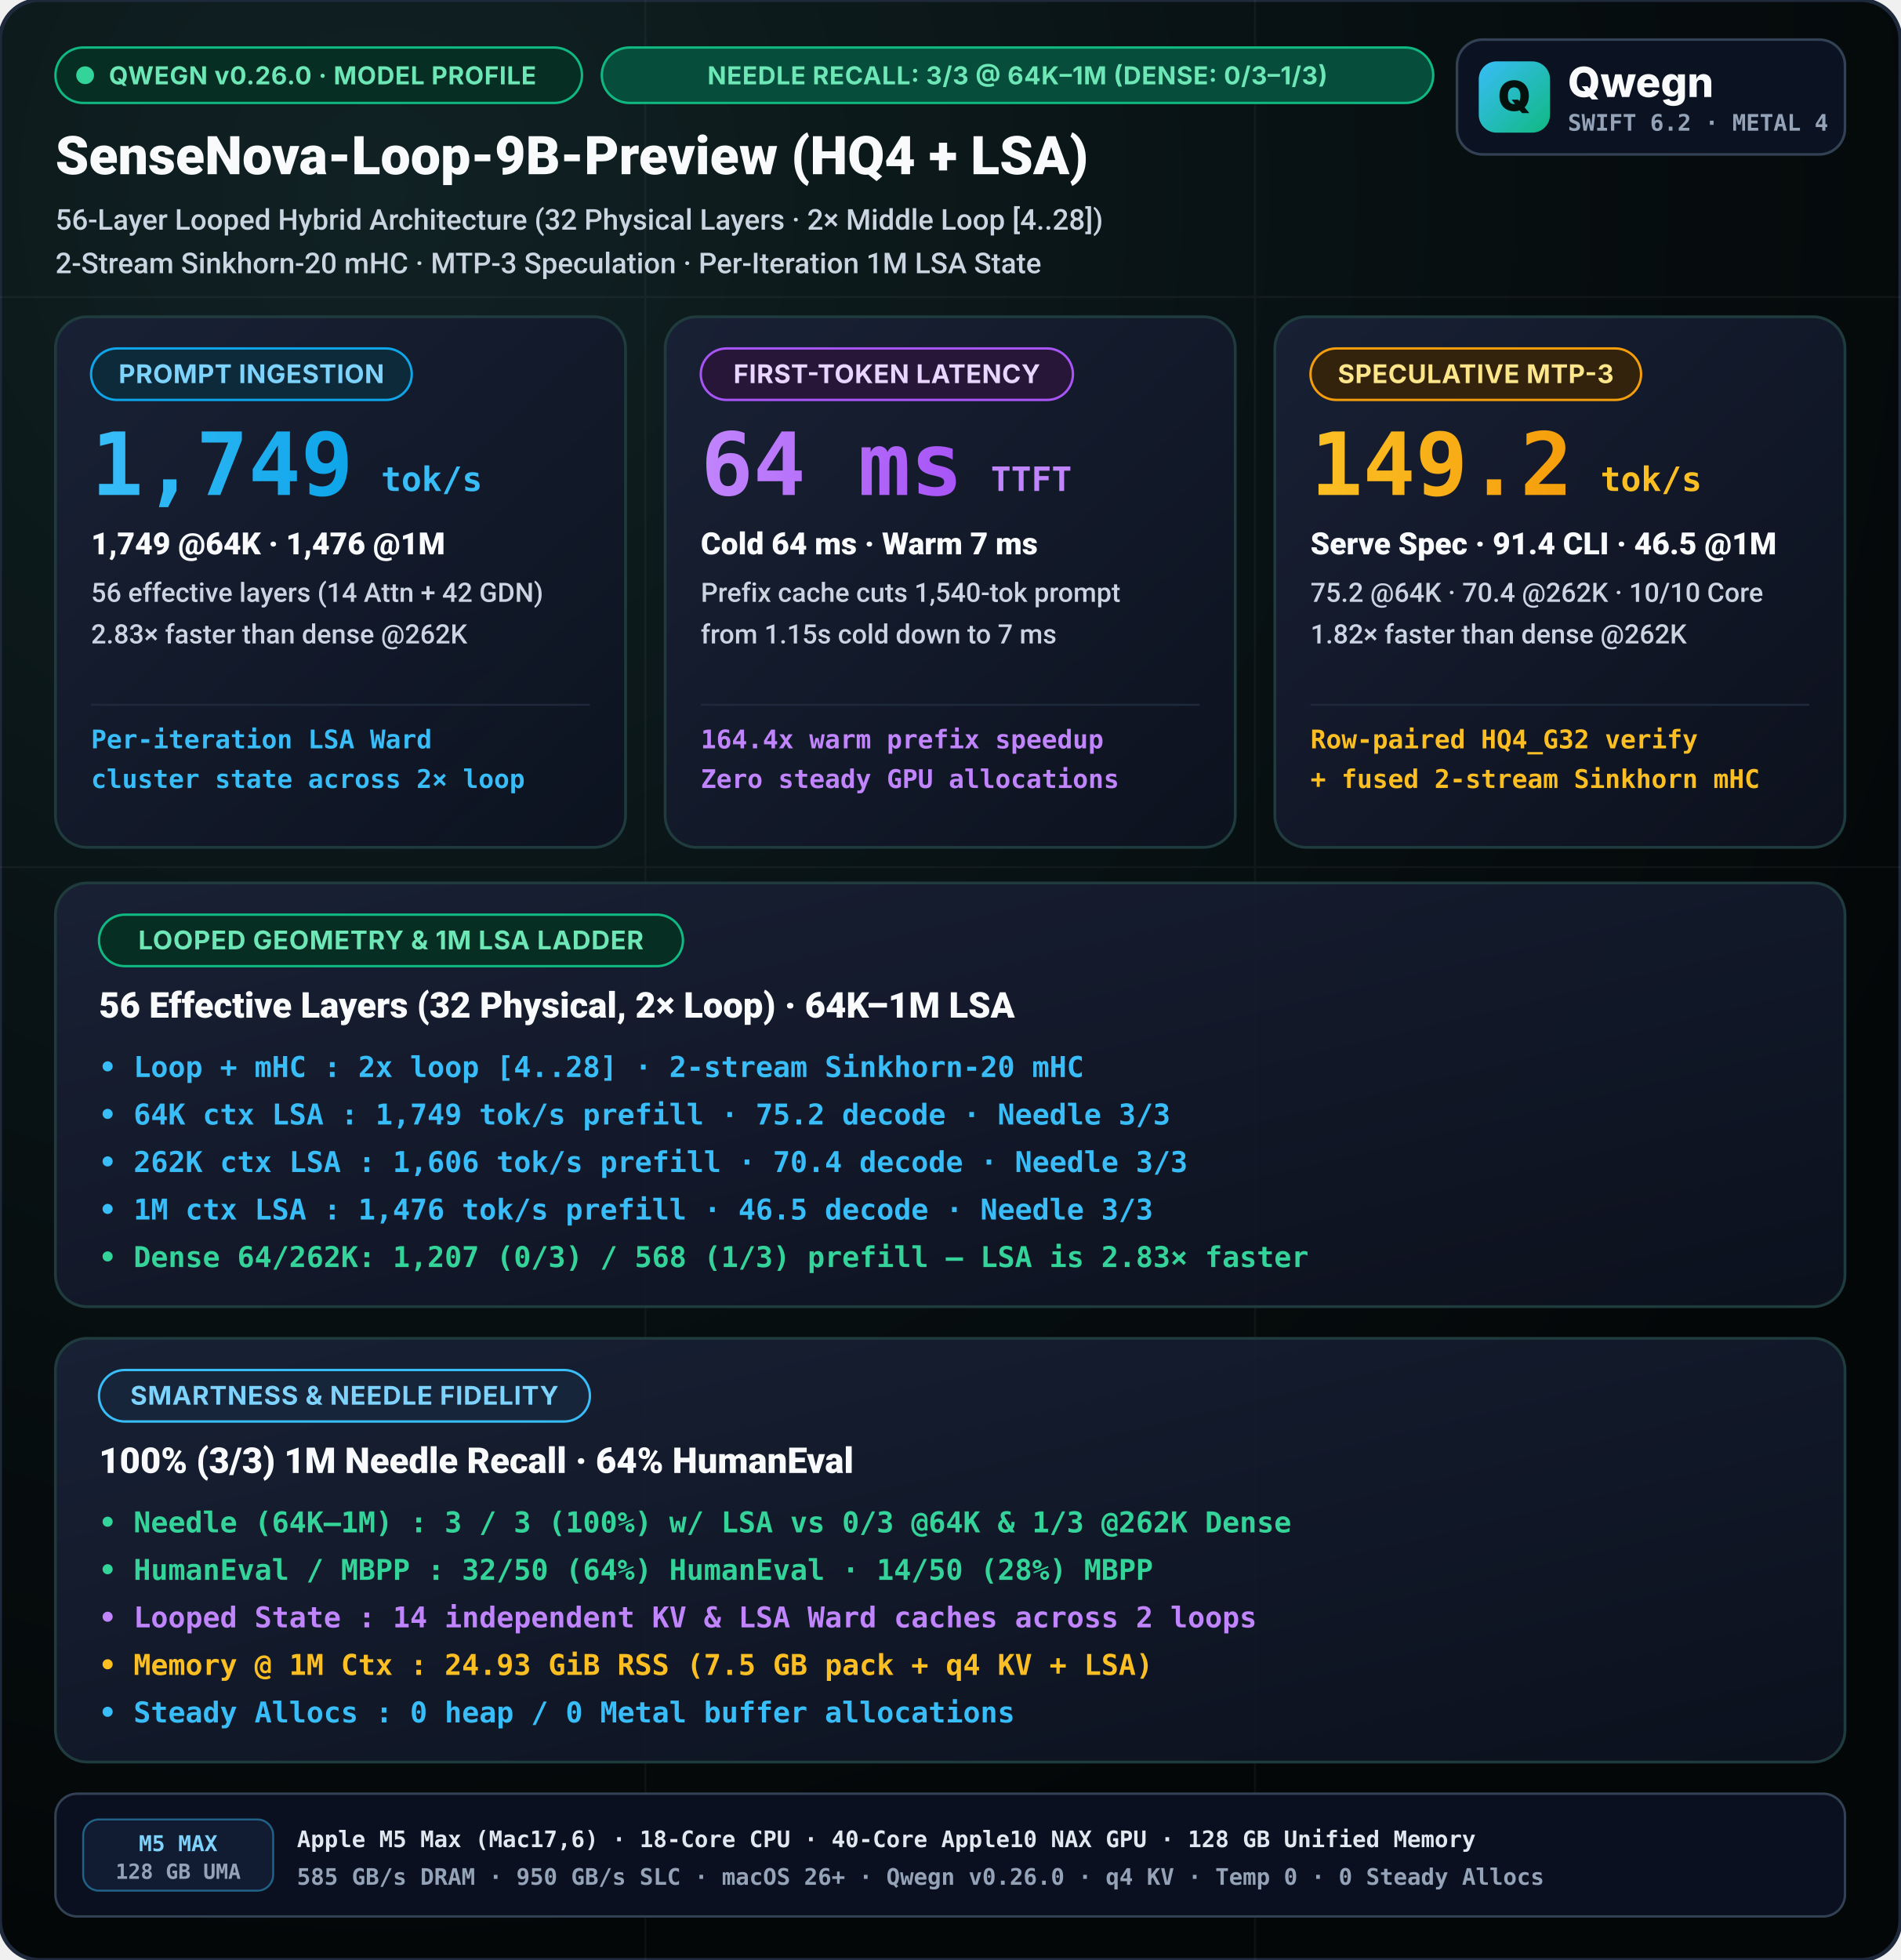
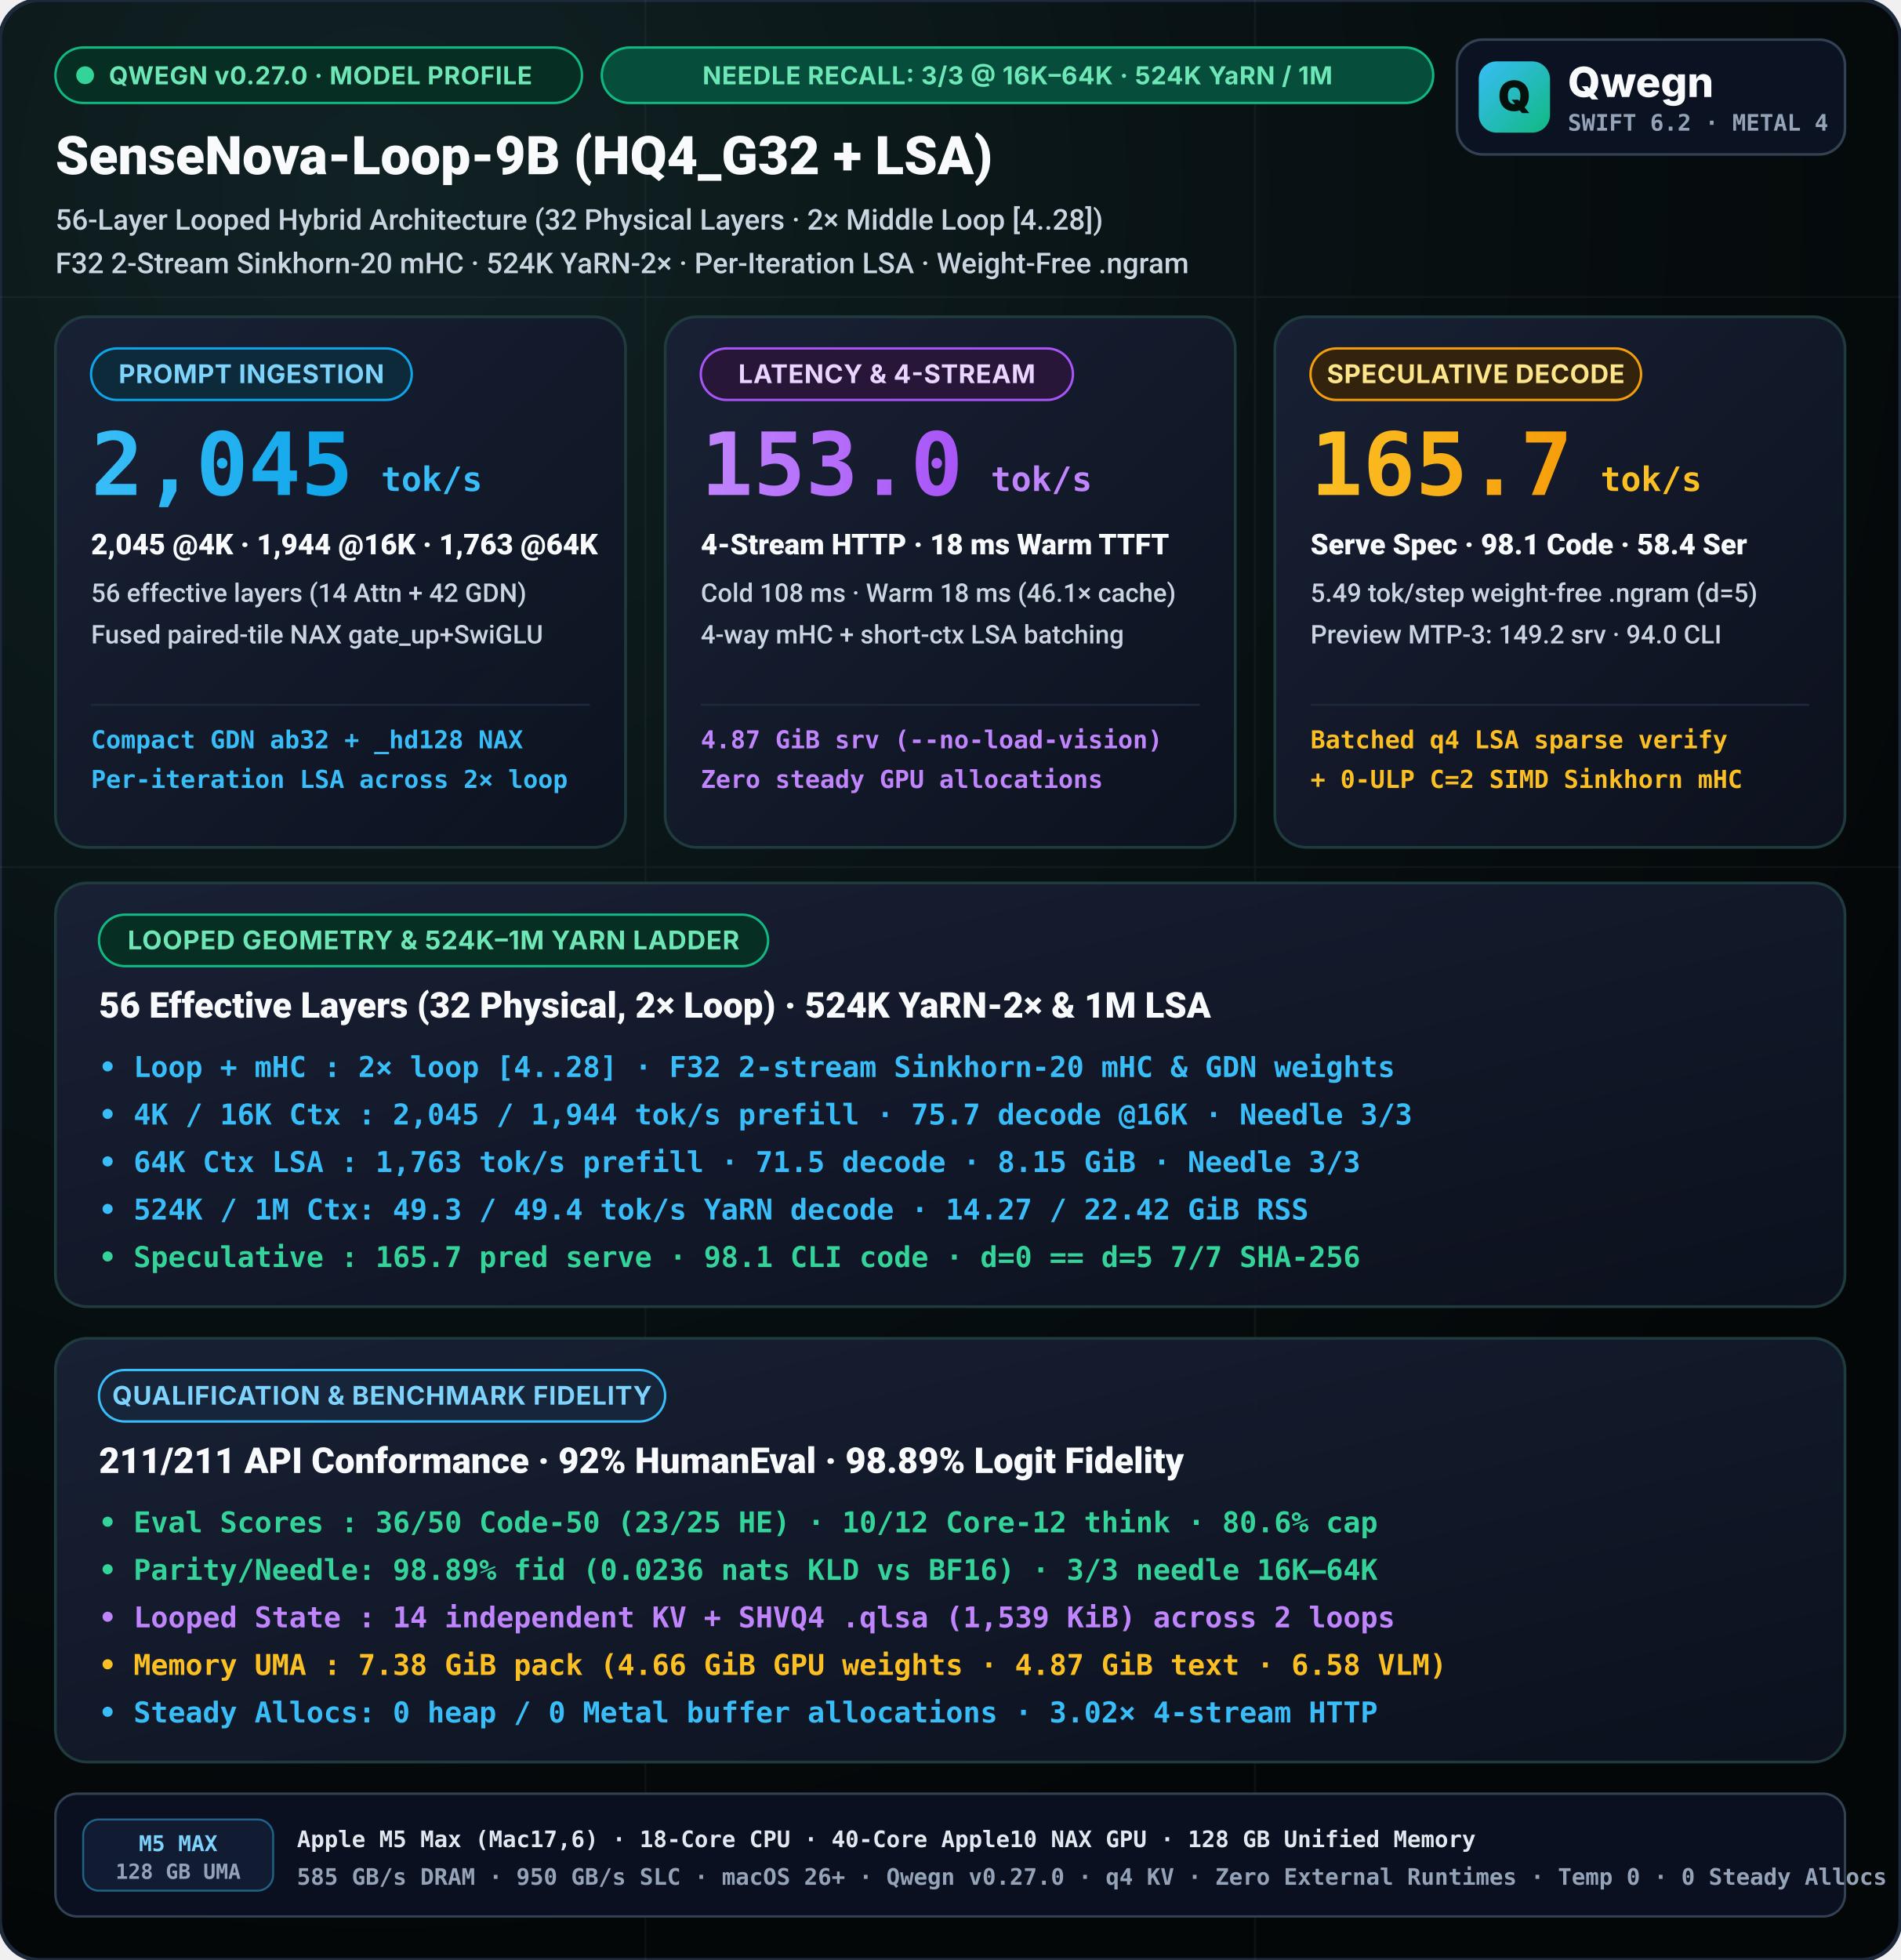
<svg xmlns="http://www.w3.org/2000/svg" viewBox="0 0 960 990" width="960" height="990">
  <defs>
    <radialGradient id="bgGlow" cx="20%" cy="10%" r="90%">
      <stop offset="0%" stop-color="#112224" />
      <stop offset="55%" stop-color="#081113" />
      <stop offset="100%" stop-color="#040708" />
    </radialGradient>
    <linearGradient id="cardGrad" x1="0%" y1="0%" x2="100%" y2="100%">
      <stop offset="0%" stop-color="#192136" stop-opacity="0.95" />
      <stop offset="100%" stop-color="#0d1220" stop-opacity="0.88" />
    </linearGradient>
    <linearGradient id="cyanGrad" x1="0%" y1="0%" x2="100%" y2="0%">
      <stop offset="0%" stop-color="#38bdf8" />
      <stop offset="100%" stop-color="#0ea5e9" />
    </linearGradient>
    <linearGradient id="purpleGrad" x1="0%" y1="0%" x2="100%" y2="0%">
      <stop offset="0%" stop-color="#c084fc" />
      <stop offset="100%" stop-color="#a855f7" />
    </linearGradient>
    <linearGradient id="amberGrad" x1="0%" y1="0%" x2="100%" y2="0%">
      <stop offset="0%" stop-color="#fbbf24" />
      <stop offset="100%" stop-color="#f59e0b" />
    </linearGradient>
    <linearGradient id="mark" x1="0" y1="0" x2="1" y2="1">
      <stop offset="0%" stop-color="#38bdf8" />
      <stop offset="100%" stop-color="#10b981" />
    </linearGradient>
  </defs>
  <style>
    svg { text-rendering: geometricPrecision; -webkit-font-smoothing: antialiased; }
    .title { font-family: -apple-system, BlinkMacSystemFont, "SF Pro Display", "Segoe UI", Roboto, sans-serif; font-weight: 800; }
    .subtitle { font-family: -apple-system, BlinkMacSystemFont, "SF Pro Text", "Segoe UI", Roboto, sans-serif; font-weight: 500; }
    .sans { font-family: -apple-system, BlinkMacSystemFont, "SF Pro Display", "Inter", "Segoe UI", system-ui, sans-serif; }
    .mono { font-family: "SF Mono", "JetBrains Mono", Menlo, Consolas, monospace; font-weight: 600; }
  </style>
  <rect width="960" height="990" rx="20" fill="url(#bgGlow)" stroke="#1e293b" stroke-width="2" />
  <g opacity="0.04" stroke="#ffffff" stroke-width="1">
    <line x1="0" y1="150" x2="960" y2="150" />
    <line x1="0" y1="438" x2="960" y2="438" />
    <line x1="326" y1="0" x2="326" y2="990" />
    <line x1="634" y1="0" x2="634" y2="990" />
  </g>
  <g transform="translate(28, 24)">
    <rect x="0.0" y="0.0" width="266" height="28" rx="14.0" fill="#062e22" stroke="#10b981" stroke-width="1.2" />
    <circle cx="15.0" cy="14.0" r="4.5" fill="#34d399" />
-     <text x="27.0" y="18.6" class="sans" font-size="12.5" font-weight="700" fill="#6ee7b7" letter-spacing="0.25">QWEGN v0.26.0 · MODEL PROFILE</text>
+     <text x="27.0" y="18.6" class="sans" font-size="12.5" font-weight="700" fill="#6ee7b7" letter-spacing="0.25">QWEGN v0.27.0 · MODEL PROFILE</text>
    <rect x="276.0" y="0.0" width="420" height="28" rx="14.0" fill="#064e3b" stroke="#10b981" stroke-width="1.2" />
-     <text x="486.0" y="18.6" text-anchor="middle" class="sans" font-size="12.5" font-weight="700" fill="#6ee7b7" letter-spacing="0.25">NEEDLE RECALL: 3/3 @ 64K–1M (DENSE: 0/3–1/3)</text>
-     <text x="0" y="64" fill="#f8fafc" class="title" font-size="27">SenseNova-Loop-9B-Preview (HQ4 + LSA)</text>
+     <text x="486.0" y="18.6" text-anchor="middle" class="sans" font-size="12.5" font-weight="700" fill="#6ee7b7" letter-spacing="0.25">NEEDLE RECALL: 3/3 @ 16K–64K · 524K YaRN / 1M</text>
+     <text x="0" y="64" fill="#f8fafc" class="title" font-size="27">SenseNova-Loop-9B (HQ4_G32 + LSA)</text>
    <text x="0" y="92" fill="#cbd5e1" class="subtitle" font-size="14.5">56-Layer Looped Hybrid Architecture (32 Physical Layers · 2× Middle Loop [4..28])</text>
-     <text x="0" y="114" fill="#cbd5e1" class="subtitle" font-size="14.5">2-Stream Sinkhorn-20 mHC · MTP-3 Speculation · Per-Iteration 1M LSA State</text>
+     <text x="0" y="114" fill="#cbd5e1" class="subtitle" font-size="14.5">F32 2-Stream Sinkhorn-20 mHC · 524K YaRN-2× · Per-Iteration LSA · Weight-Free .ngram</text>
  </g>
  <g transform="translate(736, 20)">
    <rect width="196" height="58" rx="13" fill="#0b1222" stroke="#334155" stroke-width="1.3" />
    <rect x="11" y="11" width="36" height="36" rx="9" fill="url(#mark)" />
    <text x="29" y="36" text-anchor="middle" class="sans" font-size="21" font-weight="900" fill="#04110c">Q</text>
    <text x="56" y="29" class="sans" font-size="21" font-weight="800" fill="#f8fafc">Qwegn</text>
    <text x="56" y="46" class="mono" font-size="11.5" font-weight="700" fill="#94a3b8">SWIFT 6.2 · METAL 4</text>
  </g>
  <g transform="translate(28, 160)">
    <rect width="288" height="268" rx="16" fill="url(#cardGrad)" stroke="#1f3b3d" stroke-width="1.4" />
    <rect x="18.0" y="16.0" width="162" height="26" rx="13.0" fill="#0c2a3a" stroke="#0ea5e9" stroke-width="1.2" />
    <text x="99.0" y="33.5" text-anchor="middle" class="sans" font-size="13" font-weight="700" fill="#7dd3fc" letter-spacing="0.2">PROMPT INGESTION</text>
-     <text x="18" y="90" fill="url(#cyanGrad)" class="title mono" font-size="44">1,749</text>
+     <text x="18" y="90" fill="url(#cyanGrad)" class="title mono" font-size="44">2,045</text>
    <text x="164.5" y="88" fill="#38bdf8" class="title mono" font-size="17">tok/s</text>
-     <text x="18" y="120" fill="#f8fafc" class="title" font-size="15.5">1,749 @64K · 1,476 @1M</text>
-     <text x="18" y="144" fill="#cbd5e1" class="subtitle" font-size="13.5">56 effective layers (14 Attn + 42 GDN)</text>
-     <text x="18" y="165" fill="#cbd5e1" class="subtitle" font-size="13.5">2.83× faster than dense @262K</text>
+     <text x="18" y="120" fill="#f8fafc" class="title" font-size="14.5">2,045 @4K · 1,944 @16K · 1,763 @64K</text>
+     <text x="18" y="144" fill="#cbd5e1" class="subtitle" font-size="13">56 effective layers (14 Attn + 42 GDN)</text>
+     <text x="18" y="165" fill="#cbd5e1" class="subtitle" font-size="13">Fused paired-tile NAX gate_up+SwiGLU</text>
    <line x1="18" y1="196" x2="270" y2="196" stroke="#1e293b" stroke-width="1" />
-     <text x="18" y="218" fill="#38bdf8" class="mono" font-size="13">Per-iteration LSA Ward</text>
-     <text x="18" y="238" fill="#38bdf8" class="mono" font-size="13">cluster state across 2× loop</text>
+     <text x="18" y="218" fill="#38bdf8" class="mono" font-size="12.5">Compact GDN ab32 + _hd128 NAX</text>
+     <text x="18" y="238" fill="#38bdf8" class="mono" font-size="12.5">Per-iteration LSA across 2× loop</text>
  </g>
  <g transform="translate(336, 160)">
    <rect width="288" height="268" rx="16" fill="url(#cardGrad)" stroke="#1f3b3d" stroke-width="1.4" />
    <rect x="18.0" y="16.0" width="188" height="26" rx="13.0" fill="#281638" stroke="#a855f7" stroke-width="1.2" />
-     <text x="112.0" y="33.5" text-anchor="middle" class="sans" font-size="13" font-weight="700" fill="#e9d5ff" letter-spacing="0.2">FIRST-TOKEN LATENCY</text>
-     <text x="18" y="90" fill="url(#purpleGrad)" class="title mono" font-size="44">64 ms</text>
-     <text x="164.5" y="88" fill="#c084fc" class="title mono" font-size="17">TTFT</text>
-     <text x="18" y="120" fill="#f8fafc" class="title" font-size="15.5">Cold 64 ms · Warm 7 ms</text>
-     <text x="18" y="144" fill="#cbd5e1" class="subtitle" font-size="13.5">Prefix cache cuts 1,540-tok prompt</text>
-     <text x="18" y="165" fill="#cbd5e1" class="subtitle" font-size="13.5">from 1.15s cold down to 7 ms</text>
+     <text x="112.0" y="33.5" text-anchor="middle" class="sans" font-size="13" font-weight="700" fill="#e9d5ff" letter-spacing="0.2">LATENCY &amp; 4-STREAM</text>
+     <text x="18" y="90" fill="url(#purpleGrad)" class="title mono" font-size="44">153.0</text>
+     <text x="164.5" y="88" fill="#c084fc" class="title mono" font-size="17">tok/s</text>
+     <text x="18" y="120" fill="#f8fafc" class="title" font-size="14.5">4-Stream HTTP · 18 ms Warm TTFT</text>
+     <text x="18" y="144" fill="#cbd5e1" class="subtitle" font-size="13">Cold 108 ms · Warm 18 ms (46.1× cache)</text>
+     <text x="18" y="165" fill="#cbd5e1" class="subtitle" font-size="13">4-way mHC + short-ctx LSA batching</text>
    <line x1="18" y1="196" x2="270" y2="196" stroke="#1e293b" stroke-width="1" />
-     <text x="18" y="218" fill="#c084fc" class="mono" font-size="13">164.4x warm prefix speedup</text>
-     <text x="18" y="238" fill="#c084fc" class="mono" font-size="13">Zero steady GPU allocations</text>
+     <text x="18" y="218" fill="#c084fc" class="mono" font-size="12.5">4.87 GiB srv (--no-load-vision)</text>
+     <text x="18" y="238" fill="#c084fc" class="mono" font-size="12.5">Zero steady GPU allocations</text>
  </g>
  <g transform="translate(644, 160)">
    <rect width="288" height="268" rx="16" fill="url(#cardGrad)" stroke="#1f3b3d" stroke-width="1.4" />
    <rect x="18.0" y="16.0" width="167" height="26" rx="13.0" fill="#33230c" stroke="#f59e0b" stroke-width="1.2" />
-     <text x="101.5" y="33.5" text-anchor="middle" class="sans" font-size="13" font-weight="700" fill="#fde68a" letter-spacing="0.2">SPECULATIVE MTP-3</text>
-     <text x="18" y="90" fill="url(#amberGrad)" class="title mono" font-size="44">149.2</text>
+     <text x="101.5" y="33.5" text-anchor="middle" class="sans" font-size="13" font-weight="700" fill="#fde68a" letter-spacing="0.2">SPECULATIVE DECODE</text>
+     <text x="18" y="90" fill="url(#amberGrad)" class="title mono" font-size="44">165.7</text>
    <text x="164.5" y="88" fill="#fbbf24" class="title mono" font-size="17">tok/s</text>
-     <text x="18" y="120" fill="#f8fafc" class="title" font-size="15.5">Serve Spec · 91.4 CLI · 46.5 @1M</text>
-     <text x="18" y="144" fill="#cbd5e1" class="subtitle" font-size="13.5">75.2 @64K · 70.4 @262K · 10/10 Core</text>
-     <text x="18" y="165" fill="#cbd5e1" class="subtitle" font-size="13.5">1.82× faster than dense @262K</text>
+     <text x="18" y="120" fill="#f8fafc" class="title" font-size="14.5">Serve Spec · 98.1 Code · 58.4 Ser</text>
+     <text x="18" y="144" fill="#cbd5e1" class="subtitle" font-size="13">5.49 tok/step weight-free .ngram (d=5)</text>
+     <text x="18" y="165" fill="#cbd5e1" class="subtitle" font-size="13">Preview MTP-3: 149.2 srv · 94.0 CLI</text>
    <line x1="18" y1="196" x2="270" y2="196" stroke="#1e293b" stroke-width="1" />
-     <text x="18" y="218" fill="#fbbf24" class="mono" font-size="13">Row-paired HQ4_G32 verify</text>
-     <text x="18" y="238" fill="#fbbf24" class="mono" font-size="13">+ fused 2-stream Sinkhorn mHC</text>
+     <text x="18" y="218" fill="#fbbf24" class="mono" font-size="12.5">Batched q4 LSA sparse verify</text>
+     <text x="18" y="238" fill="#fbbf24" class="mono" font-size="12.5">+ 0-ULP C=2 SIMD Sinkhorn mHC</text>
  </g>
  <g transform="translate(28, 446)">
    <rect width="904" height="214" rx="16" fill="url(#cardGrad)" stroke="#1f3b3d" stroke-width="1.4" />
-     <rect x="22.0" y="16.0" width="295" height="26" rx="13.0" fill="#062e22" stroke="#10b981" stroke-width="1.2" />
-     <text x="169.5" y="33.5" text-anchor="middle" class="sans" font-size="13" font-weight="700" fill="#6ee7b7" letter-spacing="0.3">LOOPED GEOMETRY &amp; 1M LSA LADDER</text>
-     <text x="22" y="68" fill="#f8fafc" class="title" font-size="18">56 Effective Layers (32 Physical, 2× Loop) · 64K–1M LSA</text>
-     <text x="22" y="98" fill="#38bdf8" class="mono" font-size="14.5">• Loop + mHC   : 2x loop [4..28] · 2-stream Sinkhorn-20 mHC</text>
-     <text x="22" y="122" fill="#38bdf8" class="mono" font-size="14.5">• 64K  ctx LSA : 1,749 tok/s prefill · 75.2 decode · Needle 3/3</text>
-     <text x="22" y="146" fill="#38bdf8" class="mono" font-size="14.5">• 262K ctx LSA : 1,606 tok/s prefill · 70.4 decode · Needle 3/3</text>
-     <text x="22" y="170" fill="#38bdf8" class="mono" font-size="14.5">• 1M   ctx LSA : 1,476 tok/s prefill · 46.5 decode · Needle 3/3</text>
-     <text x="22" y="194" fill="#34d399" class="mono" font-size="14.5">• Dense 64/262K: 1,207 (0/3) / 568 (1/3) prefill — LSA is 2.83× faster</text>
+     <rect x="22.0" y="16.0" width="338" height="26" rx="13.0" fill="#062e22" stroke="#10b981" stroke-width="1.2" />
+     <text x="191.0" y="33.5" text-anchor="middle" class="sans" font-size="13" font-weight="700" fill="#6ee7b7" letter-spacing="0.3">LOOPED GEOMETRY &amp; 524K–1M YARN LADDER</text>
+     <text x="22" y="68" fill="#f8fafc" class="title" font-size="18">56 Effective Layers (32 Physical, 2× Loop) · 524K YaRN-2× &amp; 1M LSA</text>
+     <text x="22" y="98" fill="#38bdf8" class="mono" font-size="14.5">• Loop + mHC   : 2× loop [4..28] · F32 2-stream Sinkhorn-20 mHC &amp; GDN weights</text>
+     <text x="22" y="122" fill="#38bdf8" class="mono" font-size="14.5">• 4K / 16K Ctx : 2,045 / 1,944 tok/s prefill · 75.7 decode @16K · Needle 3/3</text>
+     <text x="22" y="146" fill="#38bdf8" class="mono" font-size="14.5">• 64K Ctx LSA  : 1,763 tok/s prefill · 71.5 decode · 8.15 GiB · Needle 3/3</text>
+     <text x="22" y="170" fill="#38bdf8" class="mono" font-size="14.5">• 524K / 1M Ctx: 49.3 / 49.4 tok/s YaRN decode · 14.27 / 22.42 GiB RSS</text>
+     <text x="22" y="194" fill="#34d399" class="mono" font-size="14.5">• Speculative  : 165.7 pred serve · 98.1 CLI code · d=0 == d=5 7/7 SHA-256</text>
  </g>
  <g transform="translate(28, 676)">
    <rect width="904" height="214" rx="16" fill="url(#cardGrad)" stroke="#1f3b3d" stroke-width="1.4" />
-     <rect x="22.0" y="16.0" width="248" height="26" rx="13.0" fill="#17253b" stroke="#38bdf8" stroke-width="1.2" />
-     <text x="146.0" y="33.5" text-anchor="middle" class="sans" font-size="13" font-weight="700" fill="#7dd3fc" letter-spacing="0.3">SMARTNESS &amp; NEEDLE FIDELITY</text>
-     <text x="22" y="68" fill="#f8fafc" class="title" font-size="18">100% (3/3) 1M Needle Recall · 64% HumanEval</text>
-     <text x="22" y="98" fill="#34d399" class="mono" font-size="14.5">• Needle (64K–1M)  : 3 / 3 (100%) w/ LSA vs 0/3 @64K &amp; 1/3 @262K Dense</text>
-     <text x="22" y="122" fill="#34d399" class="mono" font-size="14.5">• HumanEval / MBPP : 32/50 (64%) HumanEval · 14/50 (28%) MBPP</text>
-     <text x="22" y="146" fill="#c084fc" class="mono" font-size="14.5">• Looped State     : 14 independent KV &amp; LSA Ward caches across 2 loops</text>
-     <text x="22" y="170" fill="#fbbf24" class="mono" font-size="14.5">• Memory @ 1M Ctx  : 24.93 GiB RSS (7.5 GB pack + q4 KV + LSA)</text>
-     <text x="22" y="194" fill="#38bdf8" class="mono" font-size="14.5">• Steady Allocs    : 0 heap / 0 Metal buffer allocations</text>
+     <rect x="22.0" y="16.0" width="286" height="26" rx="13.0" fill="#17253b" stroke="#38bdf8" stroke-width="1.2" />
+     <text x="165.0" y="33.5" text-anchor="middle" class="sans" font-size="13" font-weight="700" fill="#7dd3fc" letter-spacing="0.3">QUALIFICATION &amp; BENCHMARK FIDELITY</text>
+     <text x="22" y="68" fill="#f8fafc" class="title" font-size="18">211/211 API Conformance · 92% HumanEval · 98.89% Logit Fidelity</text>
+     <text x="22" y="98" fill="#34d399" class="mono" font-size="14.5">• Eval Scores  : 36/50 Code-50 (23/25 HE) · 10/12 Core-12 think · 80.6% cap</text>
+     <text x="22" y="122" fill="#34d399" class="mono" font-size="14.5">• Parity/Needle: 98.89% fid (0.0236 nats KLD vs BF16) · 3/3 needle 16K–64K</text>
+     <text x="22" y="146" fill="#c084fc" class="mono" font-size="14.5">• Looped State : 14 independent KV + SHVQ4 .qlsa (1,539 KiB) across 2 loops</text>
+     <text x="22" y="170" fill="#fbbf24" class="mono" font-size="14.5">• Memory UMA   : 7.38 GiB pack (4.66 GiB GPU weights · 4.87 GiB text · 6.58 VLM)</text>
+     <text x="22" y="194" fill="#38bdf8" class="mono" font-size="14.5">• Steady Allocs: 0 heap / 0 Metal buffer allocations · 3.02× 4-stream HTTP</text>
  </g>
  <g transform="translate(28, 906)">
    <rect width="904" height="62" rx="11" fill="#0a101f" stroke="#334155" stroke-width="1.2" />
    <rect x="14" y="13" width="96" height="36" rx="8" fill="#111c33" stroke="#38bdf8" stroke-opacity="0.45" stroke-width="1" />
    <text x="62" y="29" text-anchor="middle" class="mono" font-size="11" font-weight="800" fill="#7dd3fc">M5 MAX</text>
    <text x="62" y="43" text-anchor="middle" class="mono" font-size="10.5" fill="#94a3b8">128 GB UMA</text>
    <text x="122" y="27" class="mono" font-size="11.5" font-weight="700" fill="#e2e8f0">Apple M5 Max (Mac17,6) · 18-Core CPU · 40-Core Apple10 NAX GPU · 128 GB Unified Memory</text>
-     <text x="122" y="46" class="mono" font-size="11.5" fill="#94a3b8">585 GB/s DRAM · 950 GB/s SLC · macOS 26+ · Qwegn v0.26.0 · q4 KV · Temp 0 · 0 Steady Allocs</text>
+     <text x="122" y="46" class="mono" font-size="11.5" fill="#94a3b8">585 GB/s DRAM · 950 GB/s SLC · macOS 26+ · Qwegn v0.27.0 · q4 KV · Zero External Runtimes · Temp 0 · 0 Steady Allocs</text>
  </g>
</svg>
